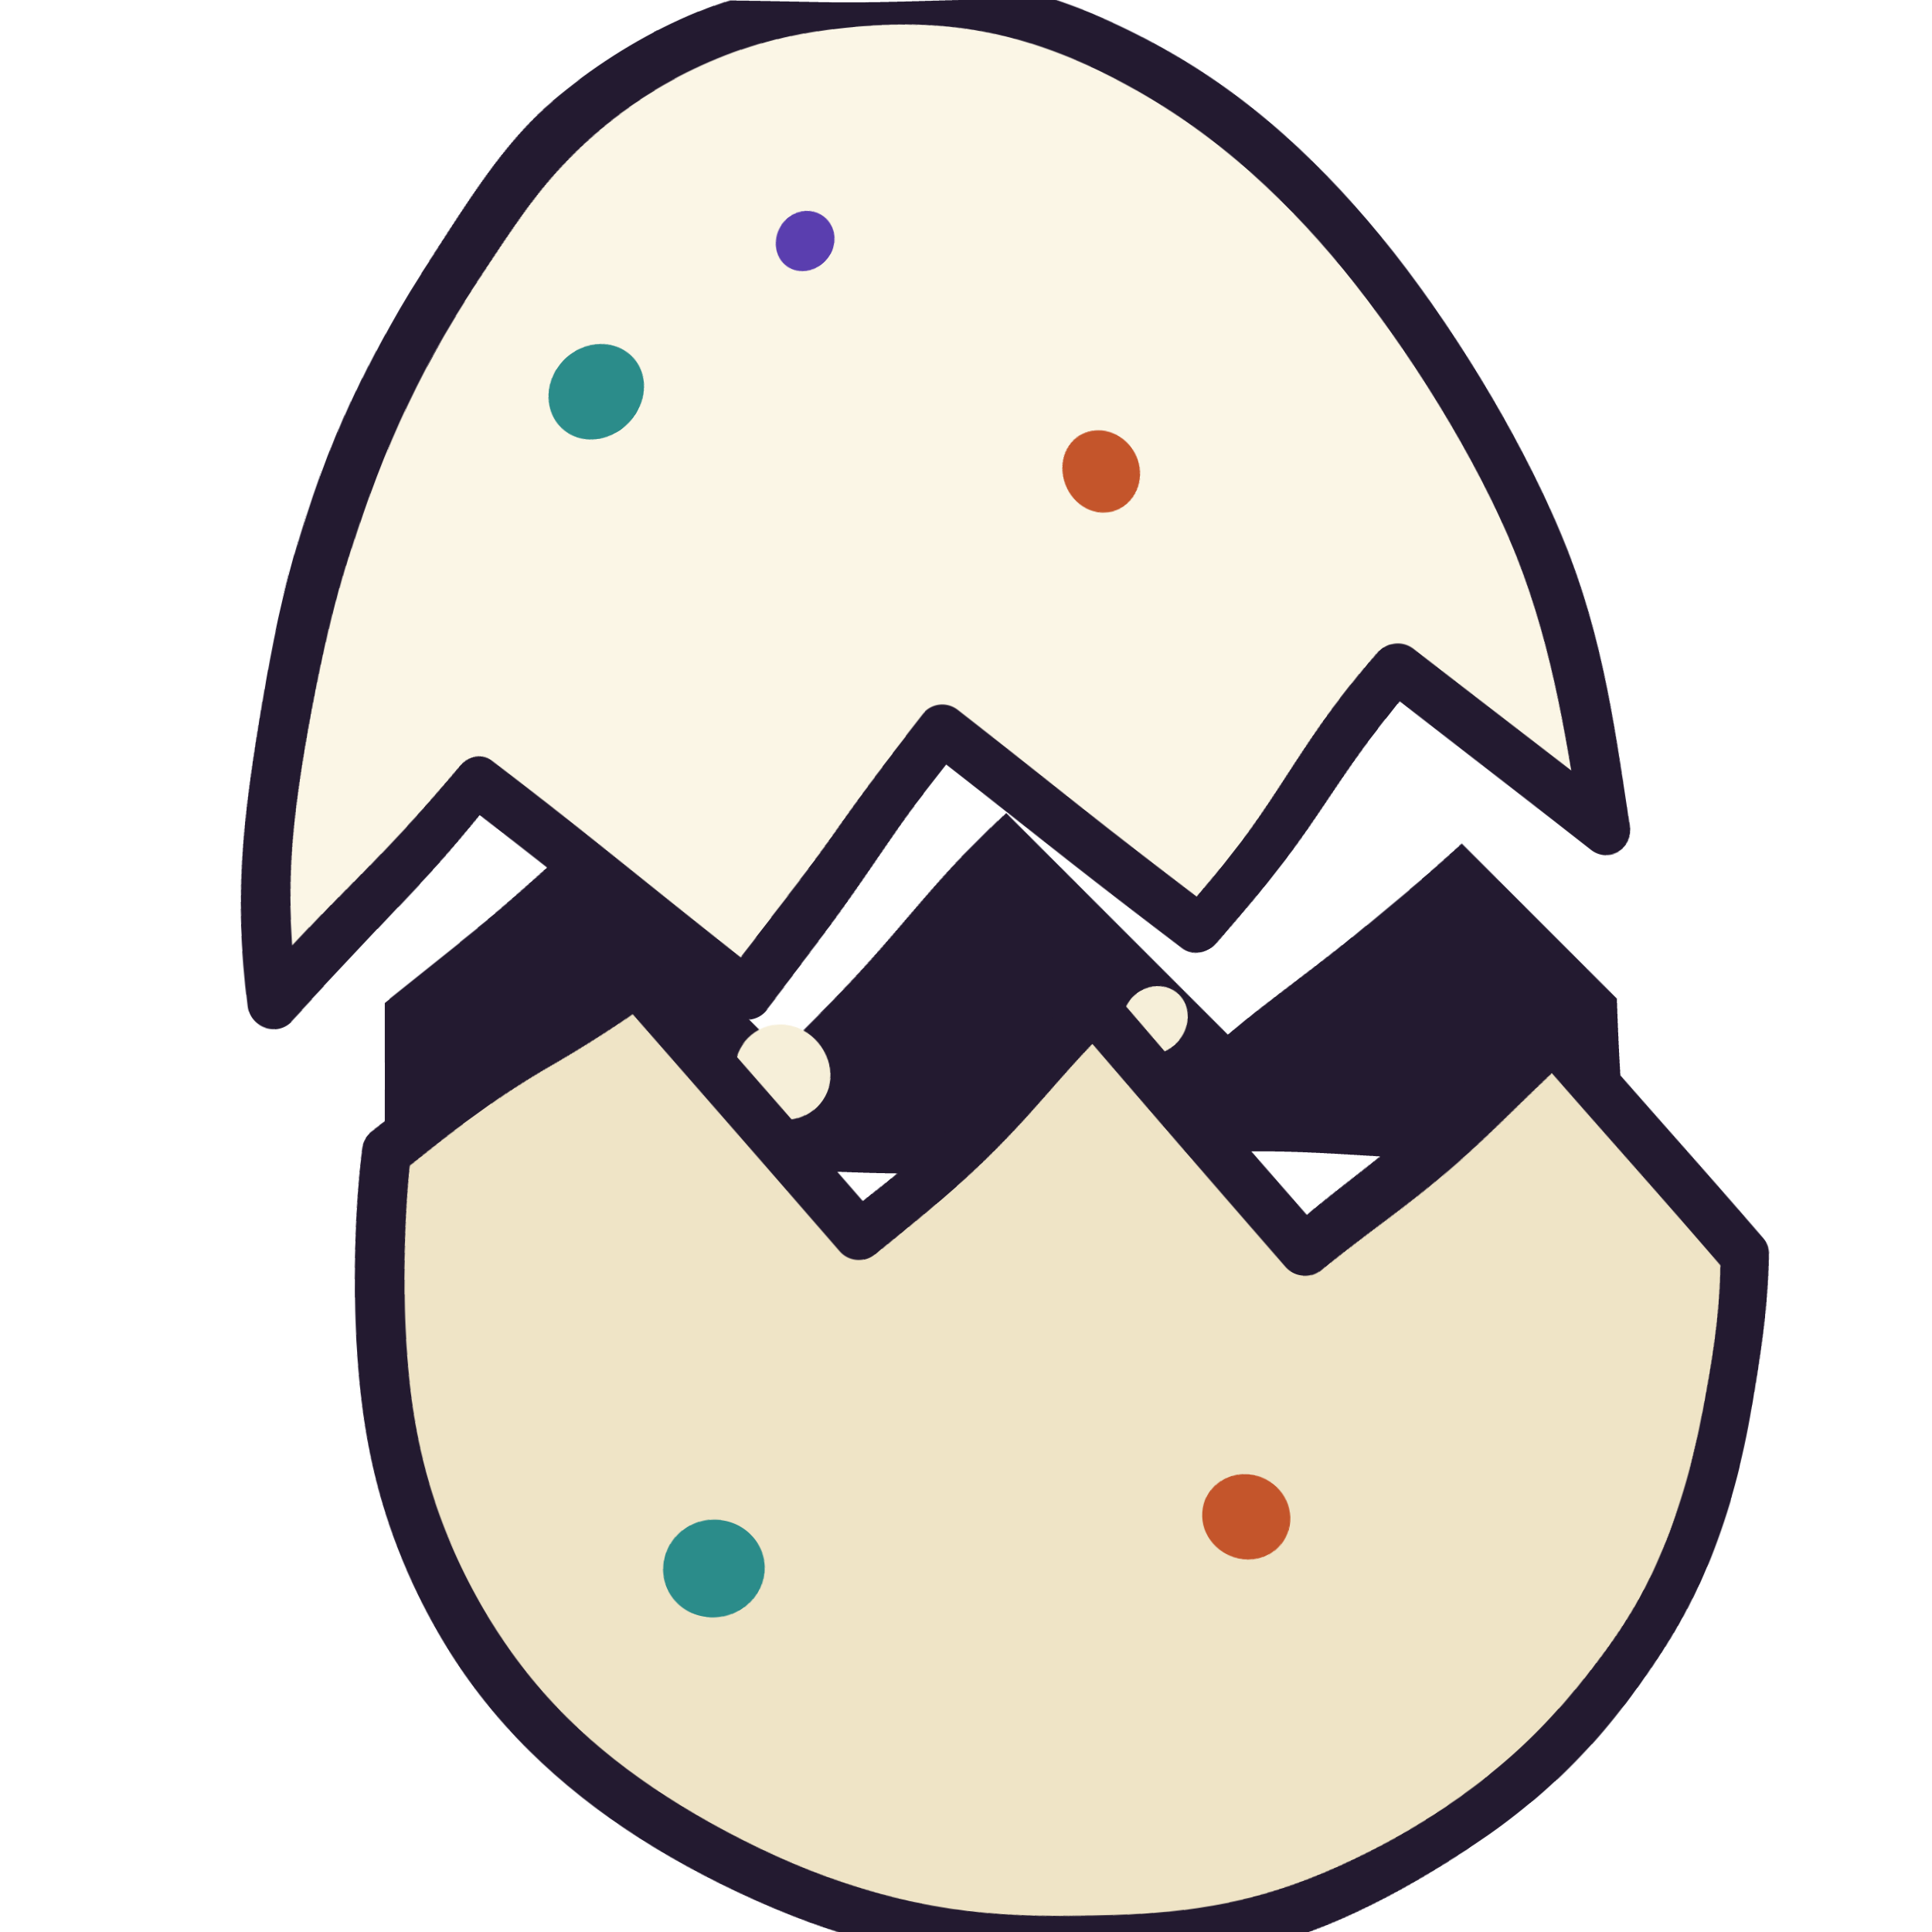
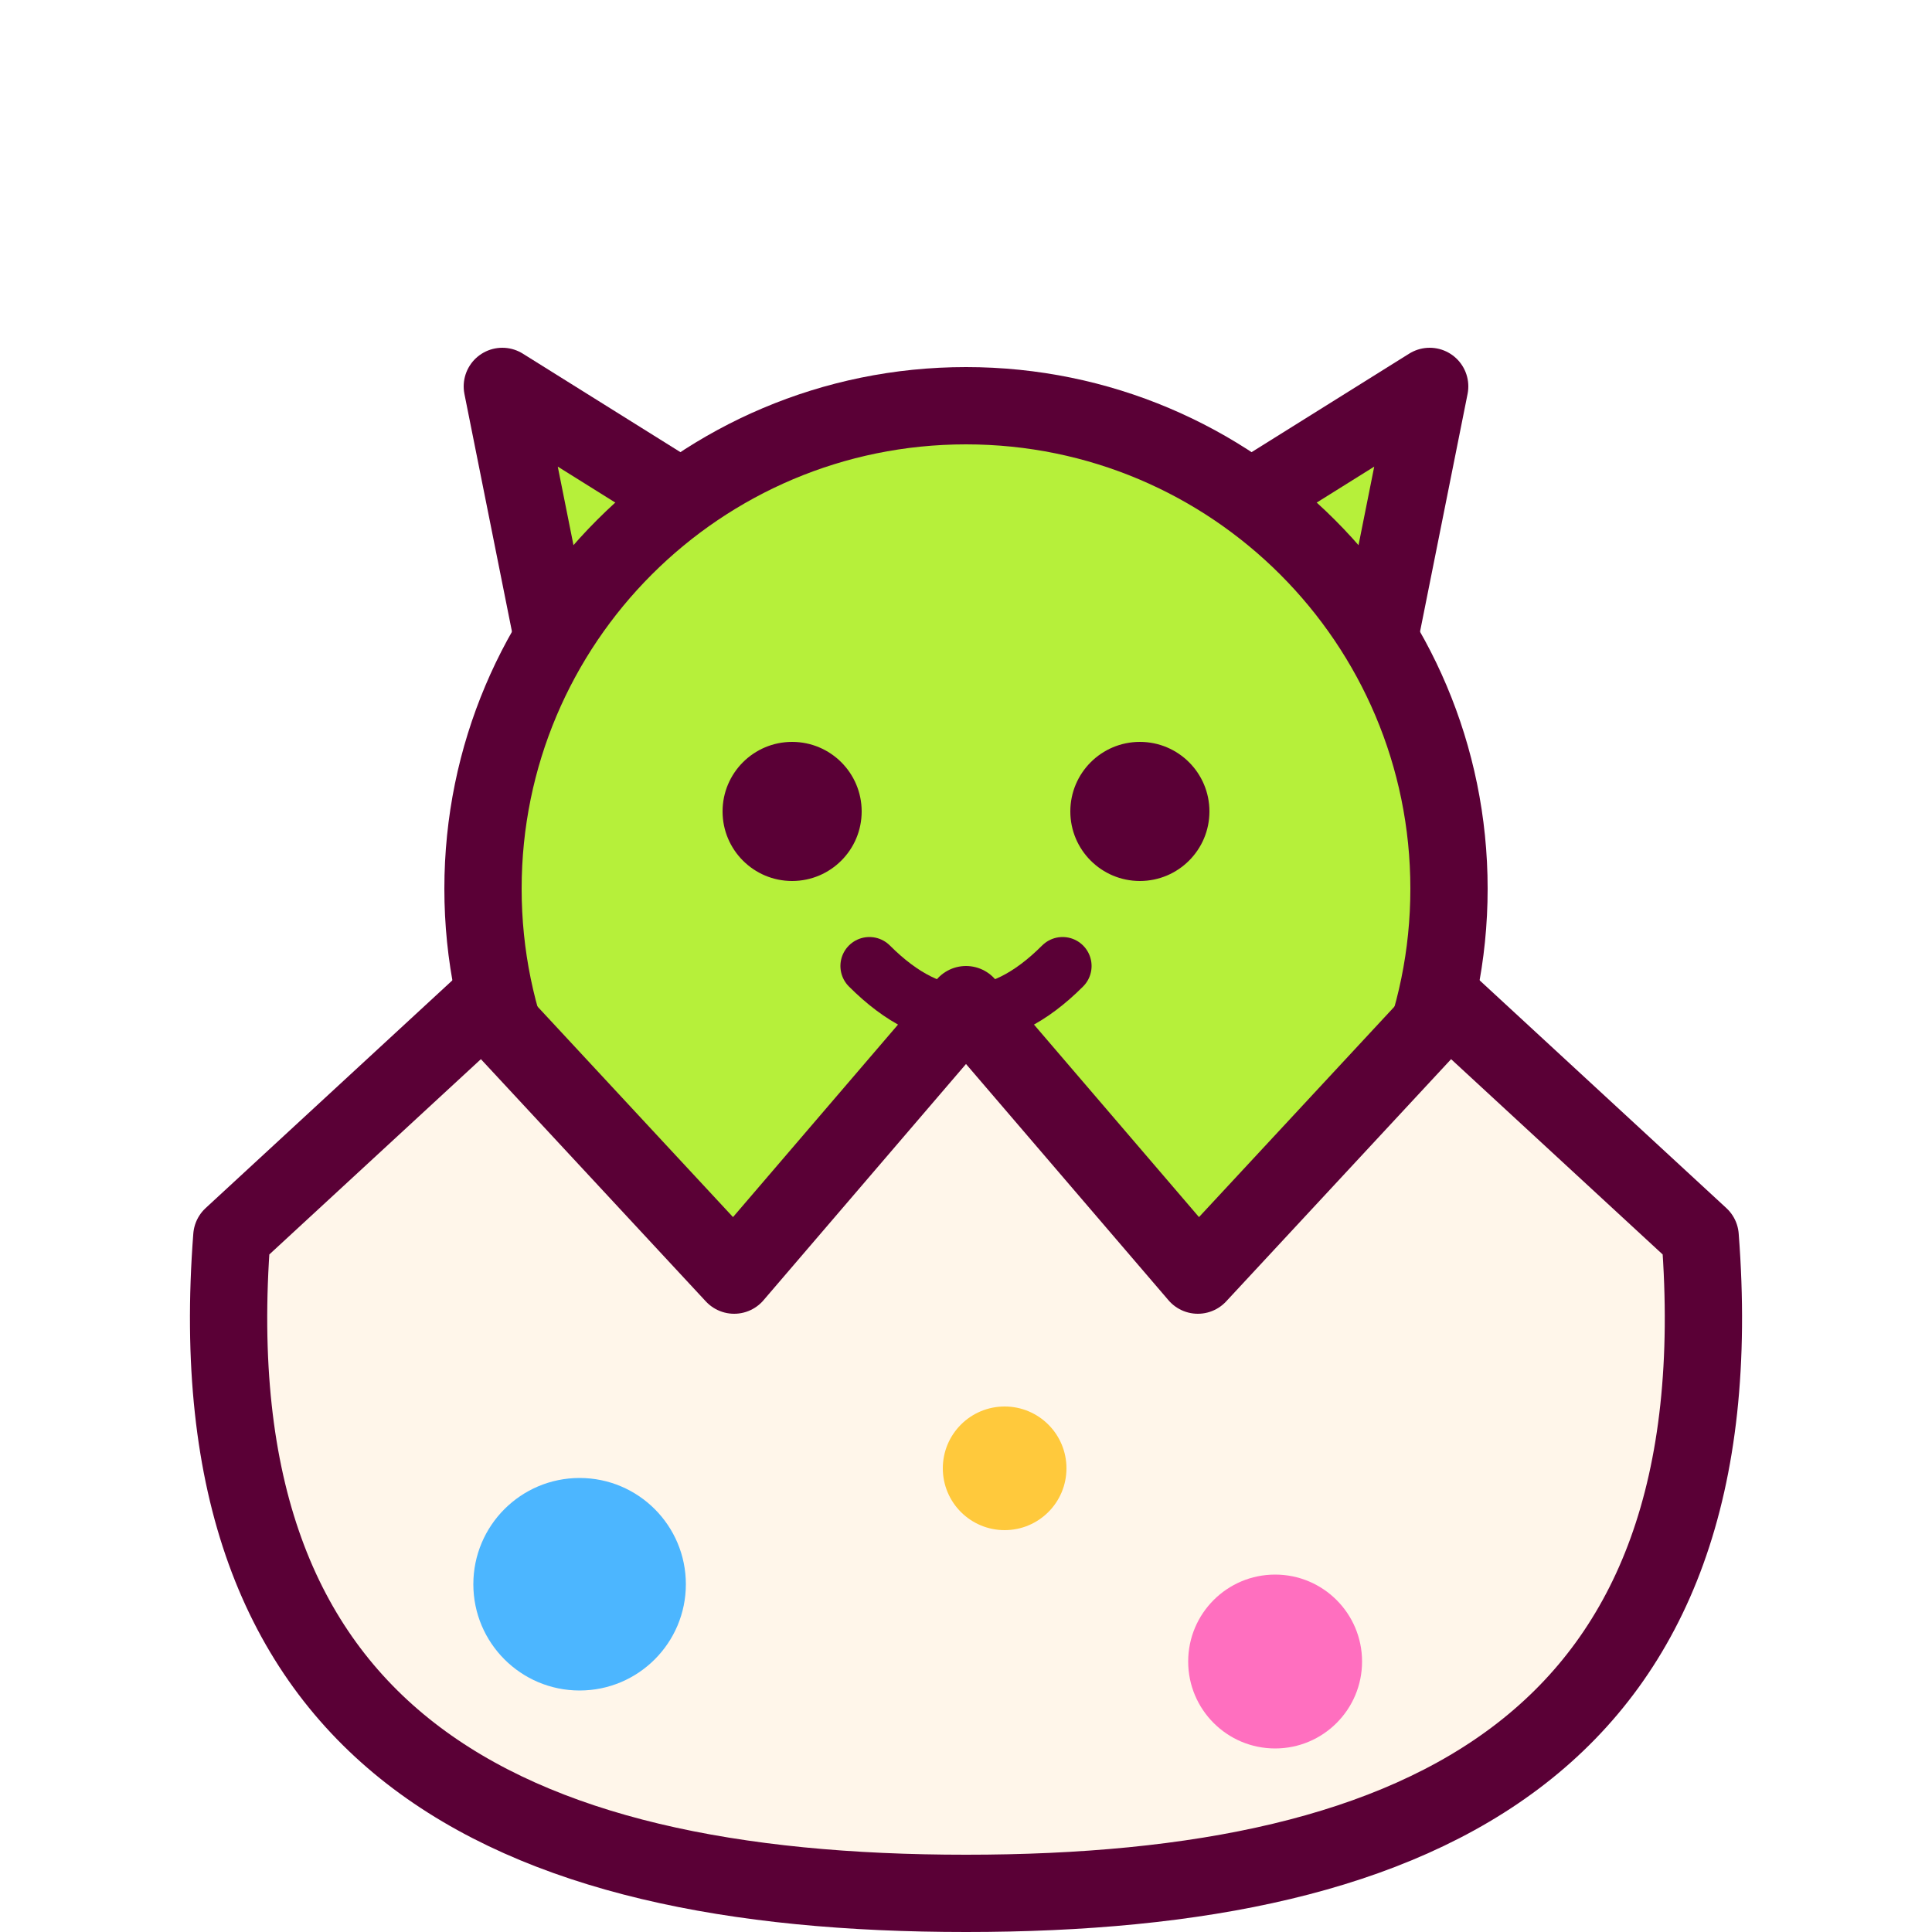
<svg xmlns="http://www.w3.org/2000/svg" viewBox="0 0 100 100">
-   <defs>
-     <filter id="r" x="-8%" y="-8%" width="116%" height="116%">
-       <feTurbulence type="fractalNoise" baseFrequency="0.035" numOctaves="2" seed="4" result="n" />
-       <feDisplacementMap in="SourceGraphic" in2="n" scale="2.5" />
-     </filter>
-     <filter id="g" x="0" y="0" width="100%" height="100%">
-       <feTurbulence type="fractalNoise" baseFrequency="0.8" numOctaves="2" seed="5" result="t" />
-       <feColorMatrix in="t" type="matrix" values="0 0 0 0 .14  0 0 0 0 .1  0 0 0 0 .19  0 0 0 1.4 -.5" />
-     </filter>
-   </defs>
-   <g filter="url(#r)">
-     <path d="M20 52L30 44L40 54L52 42L64 54L76 44L84 52L84 60L20 60Z" fill="#231a30" />
-     <circle cx="40" cy="55" r="2.4" fill="#f6efd9" />
-     <circle cx="60" cy="53" r="1.8" fill="#f6efd9" />
-     <g transform="translate(-4 -8) rotate(-7 50 40)">
-       <path d="M16 56L28 46L40 58L52 46L64 58L76 46L86 56C86 34 72 8 51 8C30 8 16 34 16 56Z" fill="#fbf6e6" stroke="#231a30" stroke-width="2.6" stroke-linejoin="round" />
-       <circle cx="36" cy="26" r="2.6" fill="#2b8c8a" />
-       <circle cx="62" cy="34" r="2" fill="#c4552b" />
-       <circle cx="48" cy="20" r="1.6" fill="#5a3eaf" />
-     </g>
-     <g transform="translate(3 6) rotate(4 50 70)">
-       <path d="M16 56L28 46L40 58L52 46L64 58L76 46L86 56C88 80 72 94 51 94C30 94 14 80 16 56Z" fill="#efe4c6" stroke="#231a30" stroke-width="2.6" stroke-linejoin="round" />
-       <circle cx="34" cy="76" r="2.6" fill="#2b8c8a" />
-       <circle cx="62" cy="72" r="2.2" fill="#c4552b" />
-     </g>
-   </g>
+   <path d="M30 40L26 20L42 30Z M70 40L74 20L58 30Z" fill="#b6f03a" stroke="#5a0036" stroke-width="4" stroke-linejoin="round" stroke-linecap="round" />
+   <circle cx="50" cy="46" r="25" fill="#b6f03a" stroke="#5a0036" stroke-width="4" stroke-linejoin="round" stroke-linecap="round" />
+   <circle cx="41" cy="42" r="3.6" fill="#5a0036" />
+   <circle cx="59" cy="42" r="3.6" fill="#5a0036" />
+   <path d="M45 50Q50 55 55 50" fill="none" stroke="#5a0036" stroke-width="3" stroke-linecap="round" />
+   <path d="M12 64L25 52L38 66L50 52L62 66L75 52L88 64C90 90 74 98 50 98C26 98 10 90 12 64Z" fill="#fff6ea" stroke="#5a0036" stroke-width="4" stroke-linejoin="round" stroke-linecap="round" />
+   <circle cx="30" cy="82" r="5.5" fill="#4cb6ff" />
+   <circle cx="66" cy="86" r="4.5" fill="#ff6fbf" />
+   <circle cx="52" cy="76" r="3.2" fill="#ffc93c" />
</svg>
